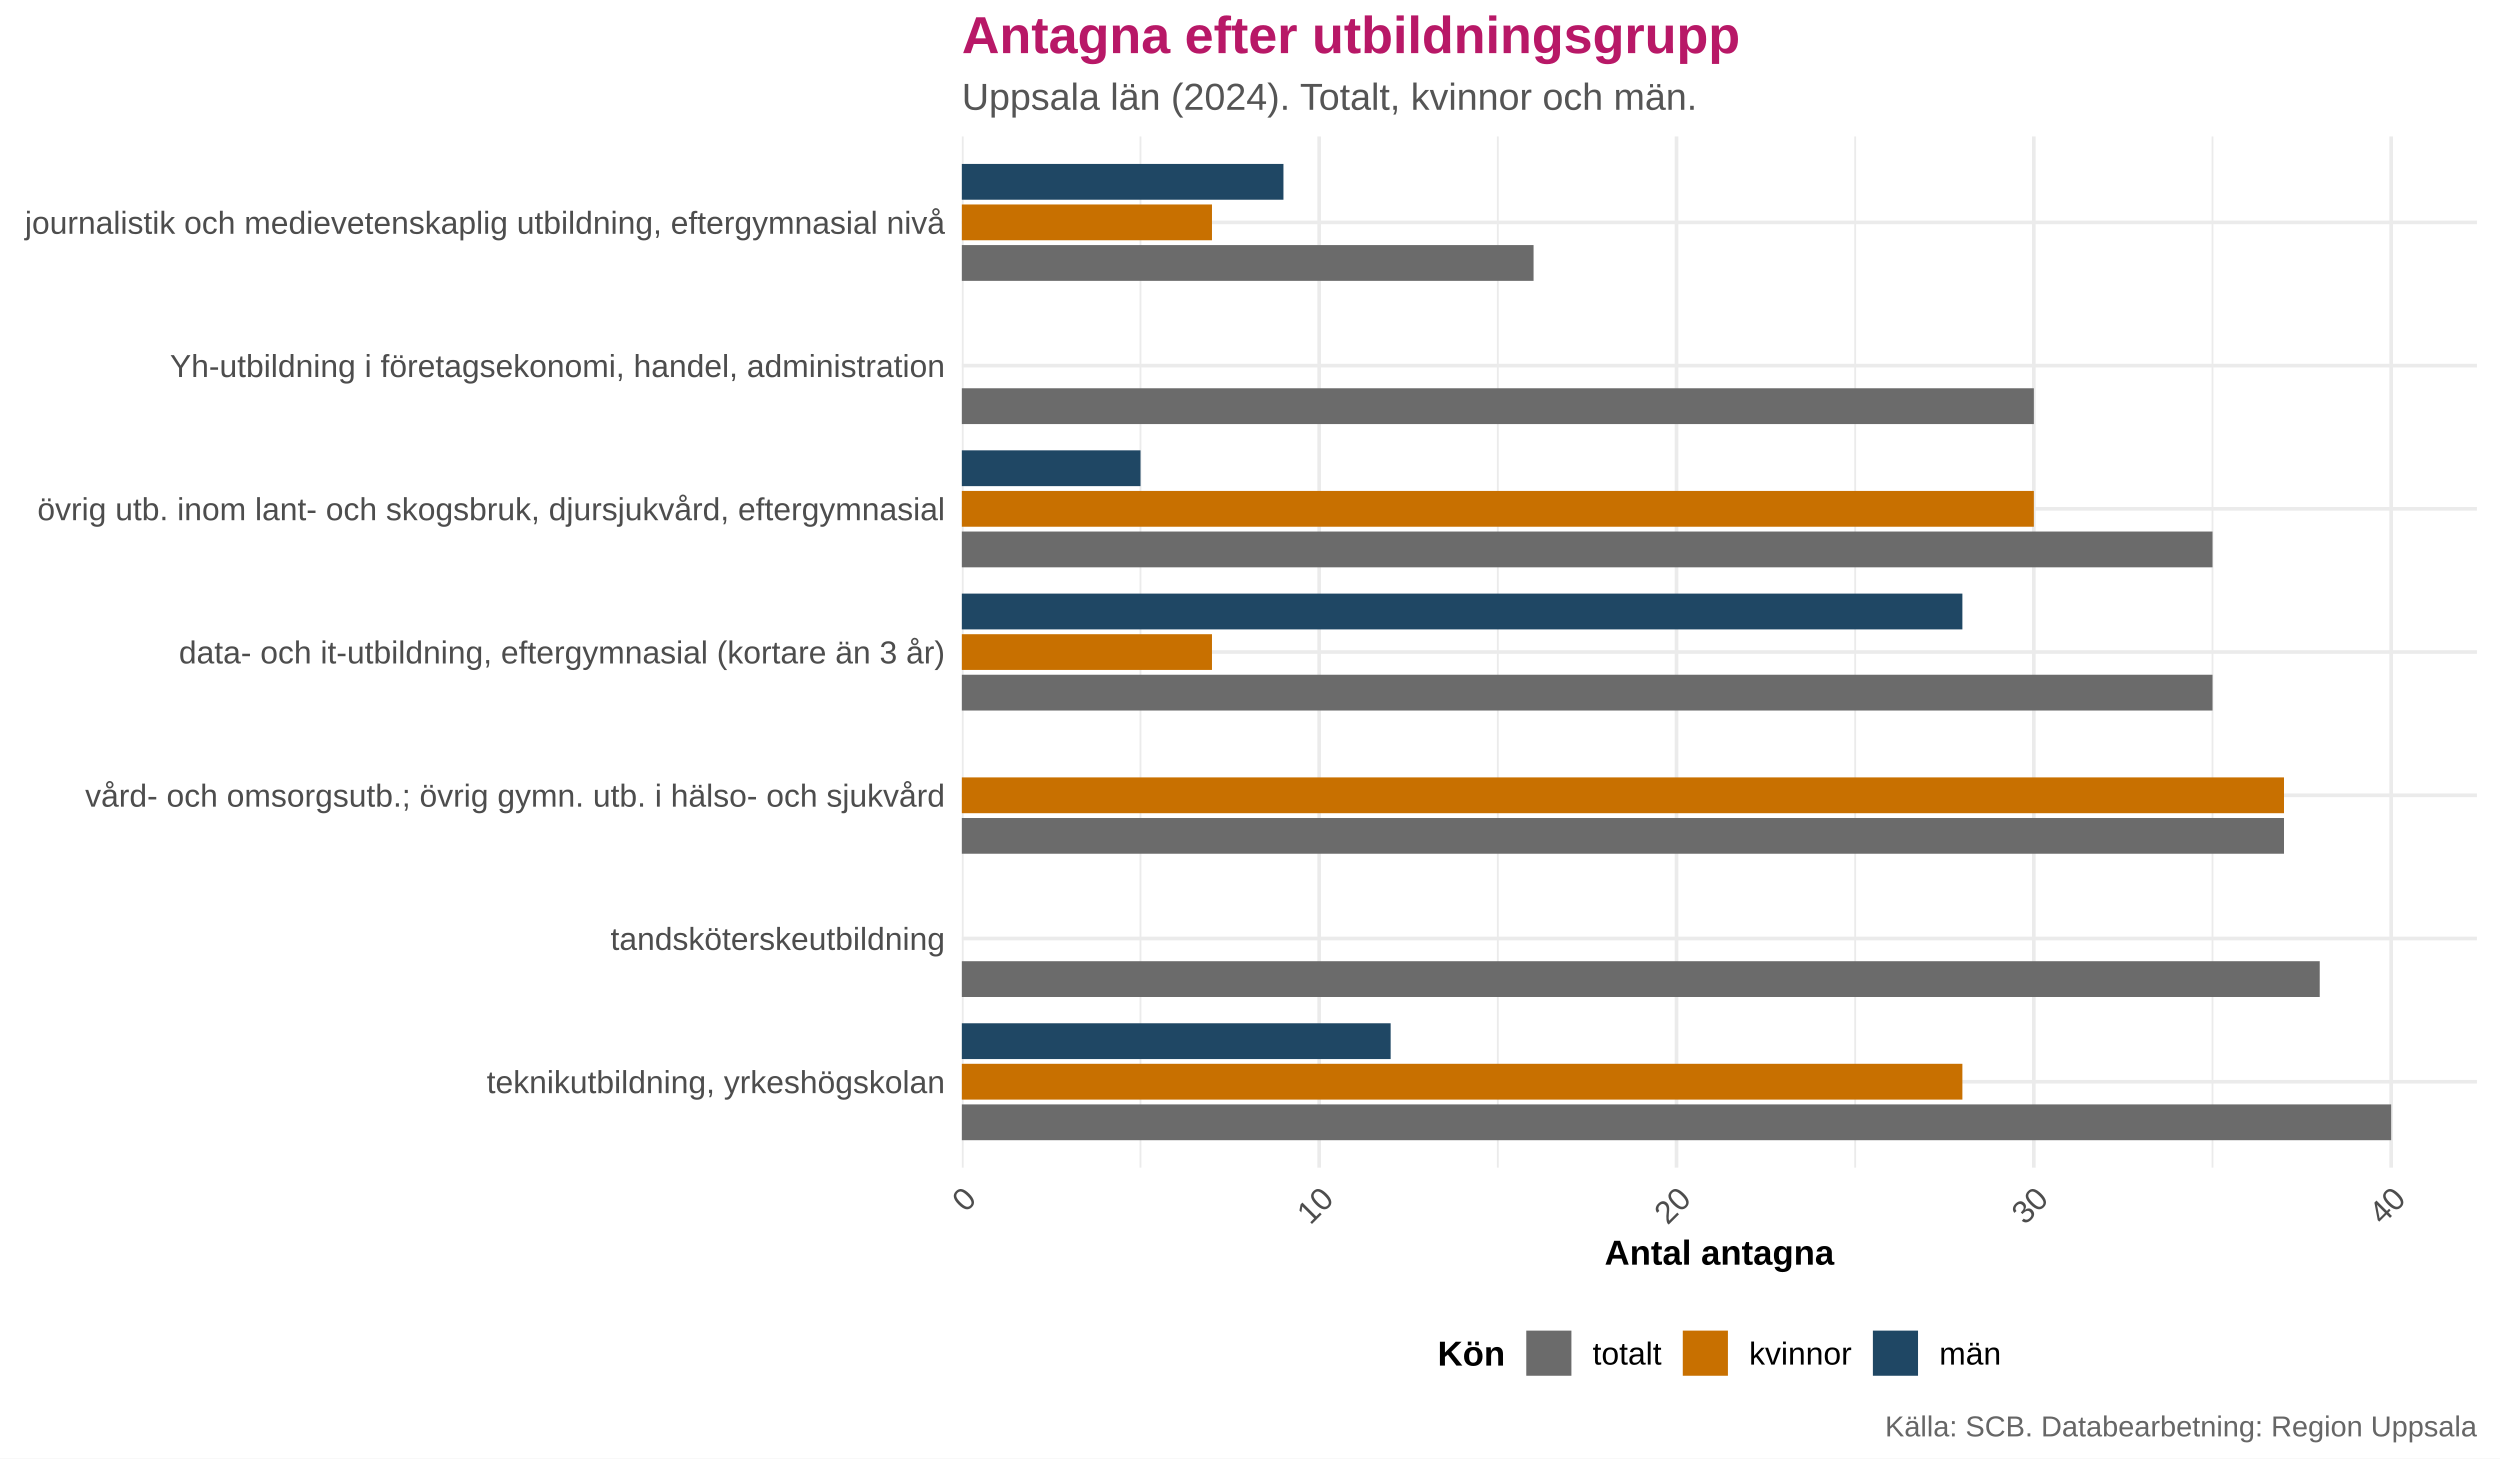
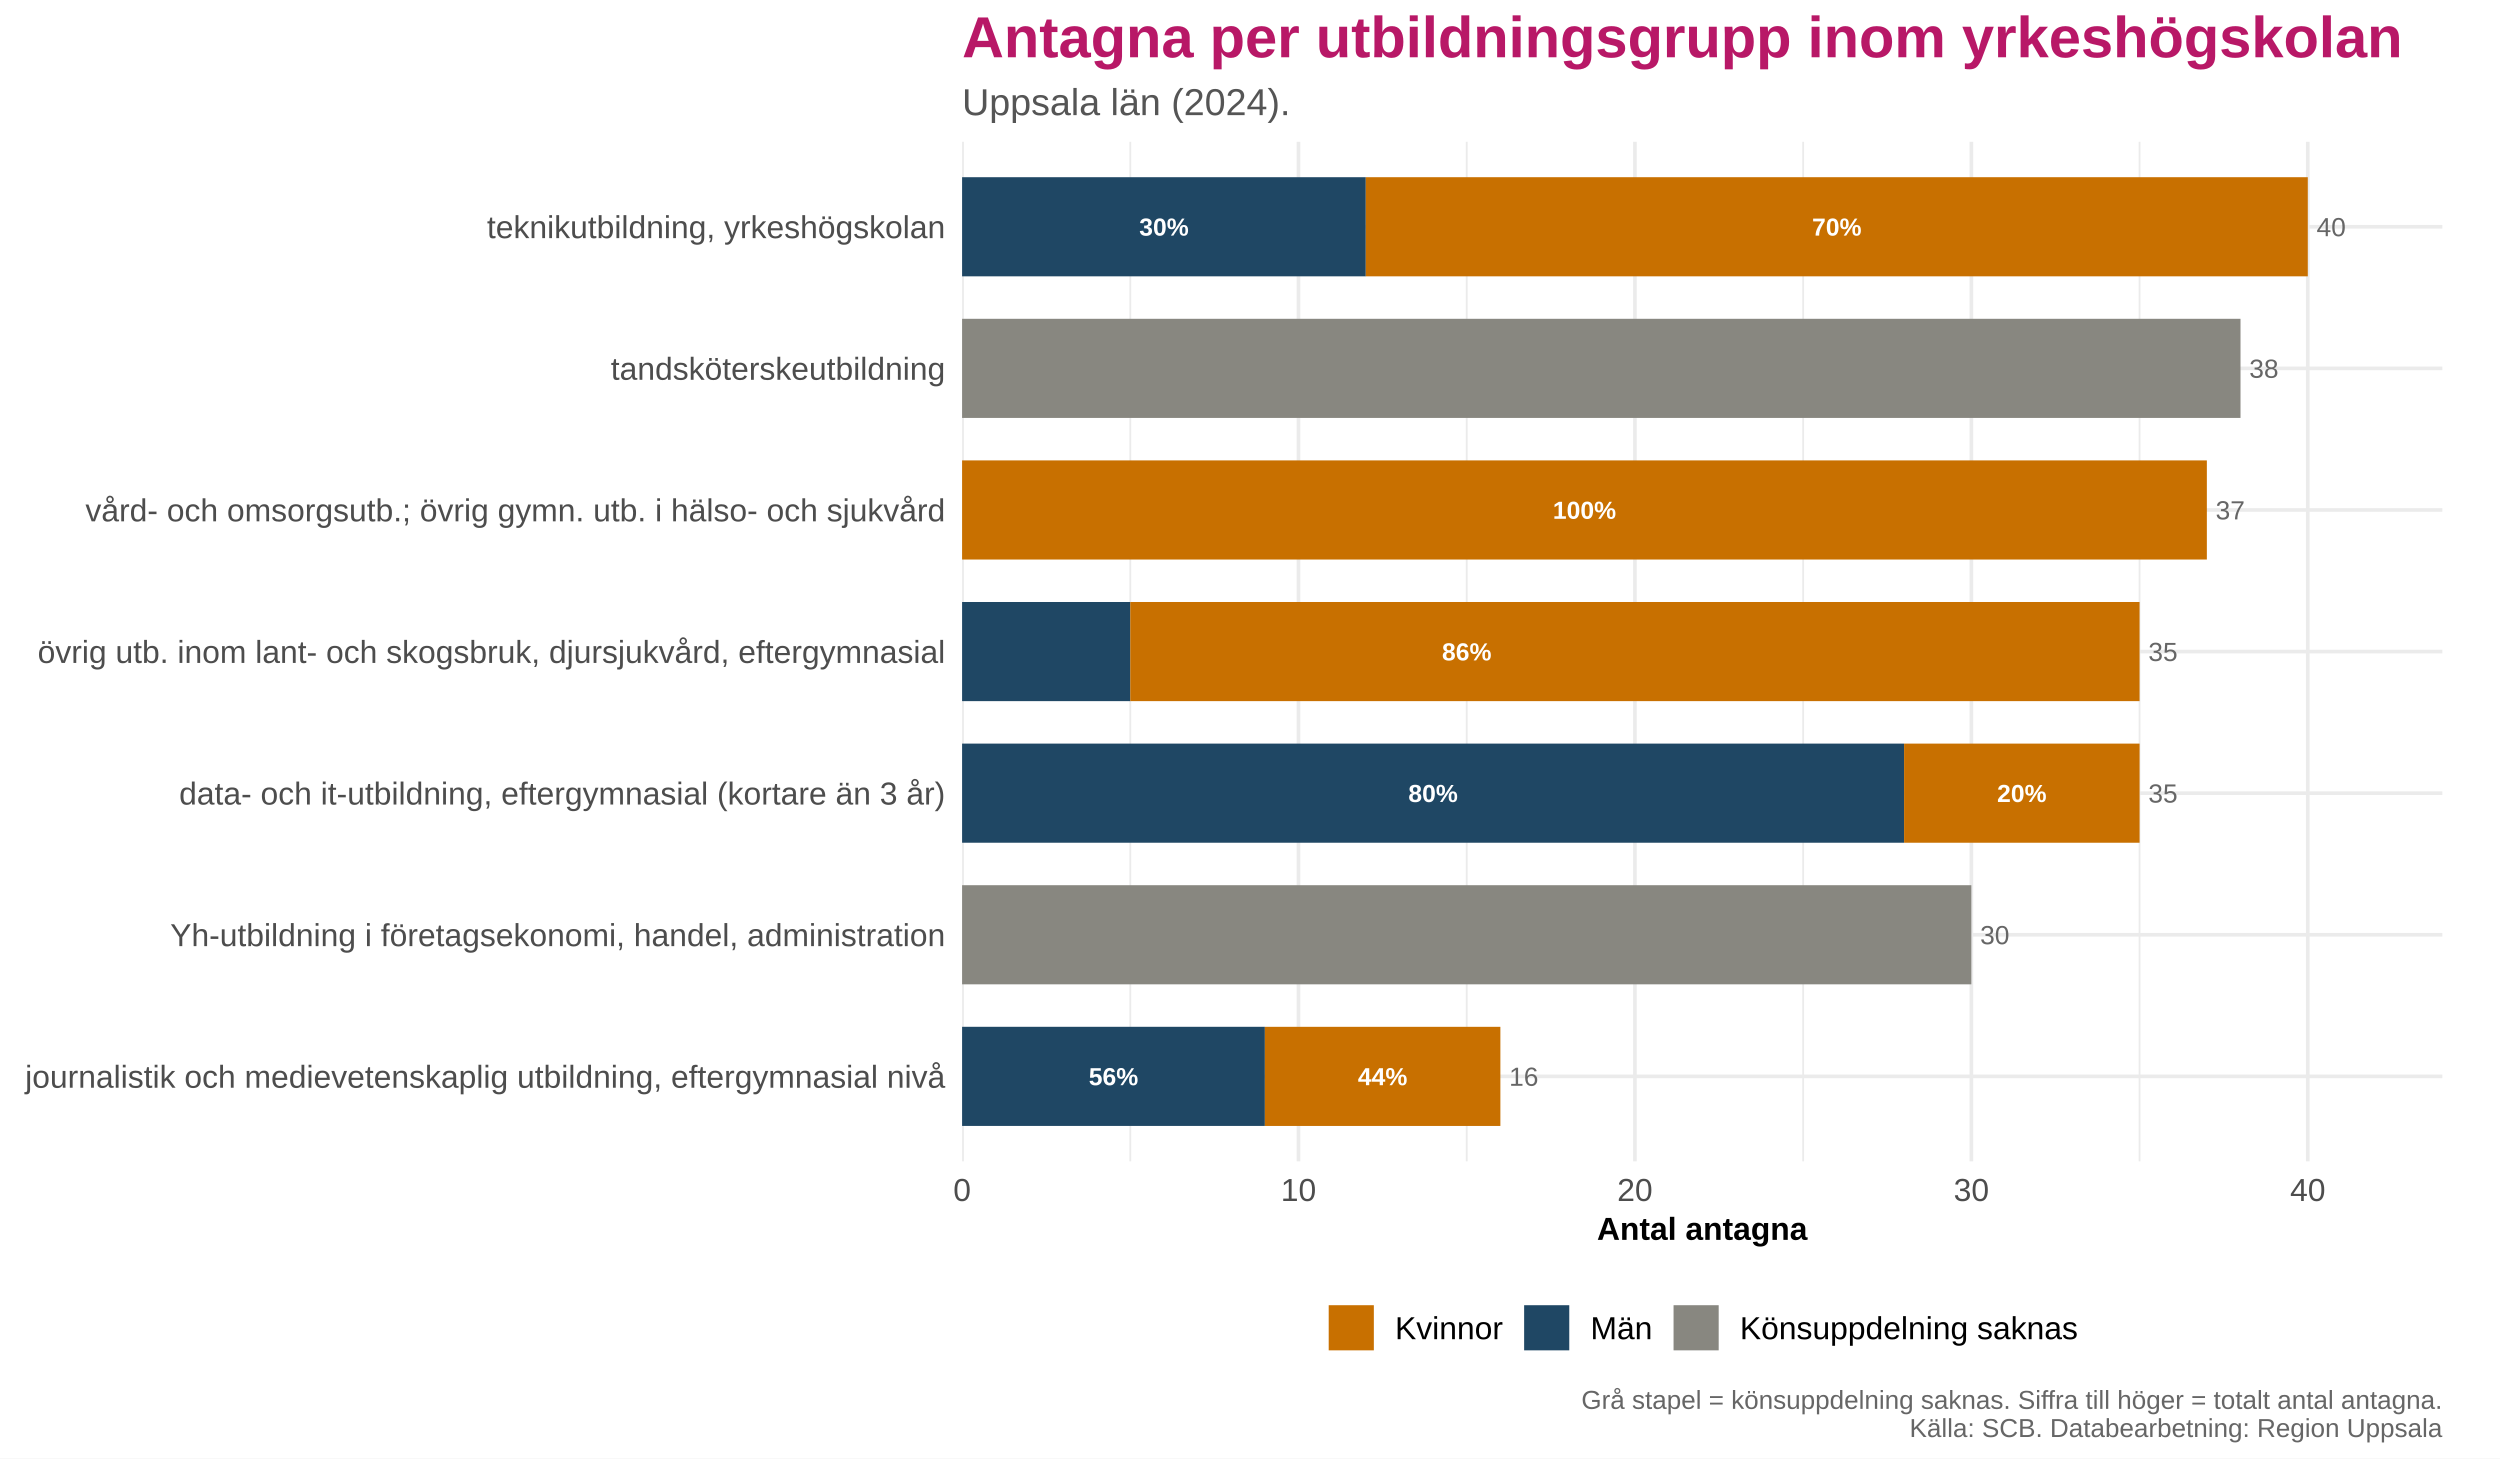
- <svg xmlns="http://www.w3.org/2000/svg" class="svglite" width="864.00pt" height="504.00pt" viewBox="0 0 864.00 504.00">
-   <defs>
-     <style type="text/css">
+ <svg xmlns="http://www.w3.org/2000/svg" width="864.00pt" height="504.00pt" viewBox="0 0 864.00 504.00">
+   <g class="svglite">
+     <defs>
+       <style type="text/css">
    .svglite line, .svglite polyline, .svglite polygon, .svglite path, .svglite rect, .svglite circle {
      fill: none;
      stroke: #000000;
      stroke-linecap: round;
      stroke-linejoin: round;
      stroke-miterlimit: 10.00;
    }
    .svglite text {
      white-space: pre;
    }
+     .svglite g.glyphgroup path {
+       fill: inherit;
+       stroke: none;
+     }
  </style>
-   </defs>
-   <rect width="100%" height="100%" style="stroke: none; fill: #FFFFFF;" />
-   <defs>
-     <clipPath id="cpMC4wMHw4NjQuMDB8MC4wMHw1MDQuMDA=">
-       <rect x="0.00" y="0.00" width="864.00" height="504.00" />
-     </clipPath>
-   </defs>
-   <g clip-path="url(#cpMC4wMHw4NjQuMDB8MC4wMHw1MDQuMDA=)">
-     <rect x="0.00" y="0.00" width="864.00" height="504.00" style="stroke-width: 1.26; stroke: none; fill: #FFFFFF;" />
-   </g>
-   <defs>
-     <clipPath id="cpMzMyLjQxfDg1Ni4wM3w0Ny4xNnw0MDMuNTU=">
-       <rect x="332.41" y="47.16" width="523.62" height="356.39" />
-     </clipPath>
-   </defs>
-   <g clip-path="url(#cpMzMyLjQxfDg1Ni4wM3w0Ny4xNnw0MDMuNTU=)">
-     <polyline points="394.15,403.55 394.15,47.16 " style="stroke-width: 0.63; stroke: #EBEBEB; stroke-linecap: butt;" />
-     <polyline points="517.65,403.55 517.65,47.16 " style="stroke-width: 0.63; stroke: #EBEBEB; stroke-linecap: butt;" />
-     <polyline points="641.15,403.55 641.15,47.16 " style="stroke-width: 0.63; stroke: #EBEBEB; stroke-linecap: butt;" />
-     <polyline points="764.64,403.55 764.64,47.16 " style="stroke-width: 0.63; stroke: #EBEBEB; stroke-linecap: butt;" />
-     <polyline points="332.41,373.85 856.03,373.85 " style="stroke-width: 1.26; stroke: #EBEBEB; stroke-linecap: butt;" />
-     <polyline points="332.41,324.35 856.03,324.35 " style="stroke-width: 1.26; stroke: #EBEBEB; stroke-linecap: butt;" />
-     <polyline points="332.41,274.85 856.03,274.85 " style="stroke-width: 1.26; stroke: #EBEBEB; stroke-linecap: butt;" />
-     <polyline points="332.41,225.35 856.03,225.35 " style="stroke-width: 1.26; stroke: #EBEBEB; stroke-linecap: butt;" />
-     <polyline points="332.41,175.86 856.03,175.86 " style="stroke-width: 1.26; stroke: #EBEBEB; stroke-linecap: butt;" />
-     <polyline points="332.41,126.36 856.03,126.36 " style="stroke-width: 1.26; stroke: #EBEBEB; stroke-linecap: butt;" />
-     <polyline points="332.41,76.86 856.03,76.86 " style="stroke-width: 1.26; stroke: #EBEBEB; stroke-linecap: butt;" />
-     <polyline points="332.41,403.55 332.41,47.16 " style="stroke-width: 1.26; stroke: #EBEBEB; stroke-linecap: butt;" />
-     <polyline points="455.90,403.55 455.90,47.16 " style="stroke-width: 1.26; stroke: #EBEBEB; stroke-linecap: butt;" />
-     <polyline points="579.40,403.55 579.40,47.16 " style="stroke-width: 1.26; stroke: #EBEBEB; stroke-linecap: butt;" />
-     <polyline points="702.89,403.55 702.89,47.16 " style="stroke-width: 1.26; stroke: #EBEBEB; stroke-linecap: butt;" />
-     <polyline points="826.39,403.55 826.39,47.16 " style="stroke-width: 1.26; stroke: #EBEBEB; stroke-linecap: butt;" />
-     <rect x="332.41" y="56.65" width="111.15" height="12.37" style="stroke-width: 1.26; stroke: none; stroke-linecap: butt; stroke-linejoin: miter; fill: #1F4764;" />
-     <rect x="332.41" y="70.67" width="86.45" height="12.37" style="stroke-width: 1.26; stroke: none; stroke-linecap: butt; stroke-linejoin: miter; fill: #C87000;" />
-     <rect x="332.41" y="84.70" width="197.59" height="12.37" style="stroke-width: 1.26; stroke: none; stroke-linecap: butt; stroke-linejoin: miter; fill: #6B6B6B;" />
-     <rect x="332.41" y="134.19" width="370.49" height="12.37" style="stroke-width: 1.26; stroke: none; stroke-linecap: butt; stroke-linejoin: miter; fill: #6B6B6B;" />
-     <rect x="332.41" y="205.14" width="345.79" height="12.37" style="stroke-width: 1.26; stroke: none; stroke-linecap: butt; stroke-linejoin: miter; fill: #1F4764;" />
-     <rect x="332.41" y="219.17" width="86.45" height="12.37" style="stroke-width: 1.26; stroke: none; stroke-linecap: butt; stroke-linejoin: miter; fill: #C87000;" />
-     <rect x="332.41" y="233.19" width="432.24" height="12.37" style="stroke-width: 1.26; stroke: none; stroke-linecap: butt; stroke-linejoin: miter; fill: #6B6B6B;" />
-     <rect x="332.41" y="353.64" width="148.20" height="12.37" style="stroke-width: 1.26; stroke: none; stroke-linecap: butt; stroke-linejoin: miter; fill: #1F4764;" />
-     <rect x="332.41" y="367.66" width="345.79" height="12.37" style="stroke-width: 1.26; stroke: none; stroke-linecap: butt; stroke-linejoin: miter; fill: #C87000;" />
-     <rect x="332.41" y="381.69" width="493.98" height="12.37" style="stroke-width: 1.26; stroke: none; stroke-linecap: butt; stroke-linejoin: miter; fill: #6B6B6B;" />
-     <rect x="332.41" y="155.64" width="61.75" height="12.37" style="stroke-width: 1.26; stroke: none; stroke-linecap: butt; stroke-linejoin: miter; fill: #1F4764;" />
-     <rect x="332.41" y="169.67" width="370.49" height="12.37" style="stroke-width: 1.26; stroke: none; stroke-linecap: butt; stroke-linejoin: miter; fill: #C87000;" />
-     <rect x="332.41" y="183.69" width="432.24" height="12.37" style="stroke-width: 1.26; stroke: none; stroke-linecap: butt; stroke-linejoin: miter; fill: #6B6B6B;" />
-     <rect x="332.41" y="254.64" width="0.00" height="12.37" style="stroke-width: 1.26; stroke: none; stroke-linecap: butt; stroke-linejoin: miter; fill: #1F4764;" />
-     <rect x="332.41" y="268.67" width="456.94" height="12.37" style="stroke-width: 1.26; stroke: none; stroke-linecap: butt; stroke-linejoin: miter; fill: #C87000;" />
-     <rect x="332.41" y="282.69" width="456.94" height="12.37" style="stroke-width: 1.26; stroke: none; stroke-linecap: butt; stroke-linejoin: miter; fill: #6B6B6B;" />
-     <rect x="332.41" y="332.19" width="469.29" height="12.37" style="stroke-width: 1.26; stroke: none; stroke-linecap: butt; stroke-linejoin: miter; fill: #6B6B6B;" />
-   </g>
-   <g clip-path="url(#cpMC4wMHw4NjQuMDB8MC4wMHw1MDQuMDA=)">
-     <text x="326.58" y="377.79" text-anchor="end" style="font-size: 11.00px;fill: #4D4D4D; font-family: &quot;Arial&quot;;" textLength="158.41px" lengthAdjust="spacingAndGlyphs">teknikutbildning, yrkeshögskolan</text>
-     <text x="326.58" y="328.29" text-anchor="end" style="font-size: 11.00px;fill: #4D4D4D; font-family: &quot;Arial&quot;;" textLength="118.67px" lengthAdjust="spacingAndGlyphs">tandsköterskeutbildning </text>
-     <text x="326.58" y="278.79" text-anchor="end" style="font-size: 11.00px;fill: #4D4D4D; font-family: &quot;Arial&quot;;" textLength="297.25px" lengthAdjust="spacingAndGlyphs">vård- och omsorgsutb.; övrig gymn. utb. i hälso- och sjukvård</text>
-     <text x="326.58" y="229.29" text-anchor="end" style="font-size: 11.00px;fill: #4D4D4D; font-family: &quot;Arial&quot;;" textLength="264.85px" lengthAdjust="spacingAndGlyphs">data- och it-utbildning, eftergymnasial (kortare än 3 år)</text>
-     <text x="326.58" y="179.79" text-anchor="end" style="font-size: 11.00px;fill: #4D4D4D; font-family: &quot;Arial&quot;;" textLength="313.75px" lengthAdjust="spacingAndGlyphs">övrig utb. inom lant- och skogsbruk, djursjukvård, eftergymnasial</text>
-     <text x="326.58" y="130.30" text-anchor="end" style="font-size: 11.00px;fill: #4D4D4D; font-family: &quot;Arial&quot;;" textLength="267.91px" lengthAdjust="spacingAndGlyphs">Yh-utbildning i företagsekonomi, handel, administration</text>
-     <text x="326.58" y="80.80" text-anchor="end" style="font-size: 11.00px;fill: #4D4D4D; font-family: &quot;Arial&quot;;" textLength="321.10px" lengthAdjust="spacingAndGlyphs">journalistik och medievetenskaplig utbildning, eftergymnasial nivå </text>
-     <text transform="translate(337.98,414.95) rotate(-45)" text-anchor="end" style="font-size: 11.00px;fill: #4D4D4D; font-family: &quot;Arial&quot;;" textLength="6.12px" lengthAdjust="spacingAndGlyphs">0</text>
-     <text transform="translate(461.47,414.95) rotate(-45)" text-anchor="end" style="font-size: 11.00px;fill: #4D4D4D; font-family: &quot;Arial&quot;;" textLength="12.24px" lengthAdjust="spacingAndGlyphs">10</text>
-     <text transform="translate(584.97,414.95) rotate(-45)" text-anchor="end" style="font-size: 11.00px;fill: #4D4D4D; font-family: &quot;Arial&quot;;" textLength="12.24px" lengthAdjust="spacingAndGlyphs">20</text>
-     <text transform="translate(708.46,414.95) rotate(-45)" text-anchor="end" style="font-size: 11.00px;fill: #4D4D4D; font-family: &quot;Arial&quot;;" textLength="12.24px" lengthAdjust="spacingAndGlyphs">30</text>
-     <text transform="translate(831.96,414.95) rotate(-45)" text-anchor="end" style="font-size: 11.00px;fill: #4D4D4D; font-family: &quot;Arial&quot;;" textLength="12.24px" lengthAdjust="spacingAndGlyphs">40</text>
-     <text x="594.22" y="437.08" text-anchor="middle" style="font-size: 12.00px; font-weight: bold; font-family: &quot;Arial&quot;;" textLength="79.34px" lengthAdjust="spacingAndGlyphs">Antal antagna</text>
-     <text x="496.84" y="471.96" style="font-size: 12.00px; font-weight: bold; font-family: &quot;Arial&quot;;" textLength="23.33px" lengthAdjust="spacingAndGlyphs">Kön</text>
-     <rect x="527.48" y="459.86" width="15.60" height="15.60" style="stroke-width: 1.26; stroke: none; stroke-linecap: butt; stroke-linejoin: miter; fill: #6B6B6B;" />
-     <rect x="581.57" y="459.86" width="15.60" height="15.60" style="stroke-width: 1.26; stroke: none; stroke-linecap: butt; stroke-linejoin: miter; fill: #C87000;" />
-     <rect x="647.27" y="459.86" width="15.60" height="15.60" style="stroke-width: 1.26; stroke: none; stroke-linecap: butt; stroke-linejoin: miter; fill: #1F4764;" />
-     <text x="550.40" y="471.60" style="font-size: 11.00px; font-family: &quot;Arial&quot;;" textLength="23.86px" lengthAdjust="spacingAndGlyphs">totalt</text>
-     <text x="604.49" y="471.60" style="font-size: 11.00px; font-family: &quot;Arial&quot;;" textLength="35.47px" lengthAdjust="spacingAndGlyphs">kvinnor</text>
-     <text x="670.19" y="471.60" style="font-size: 11.00px; font-family: &quot;Arial&quot;;" textLength="21.41px" lengthAdjust="spacingAndGlyphs">män</text>
-     <text x="332.41" y="37.95" style="font-size: 13.00px;fill: #555555; font-family: &quot;Arial&quot;;" textLength="254.12px" lengthAdjust="spacingAndGlyphs">Uppsala län (2024). Totalt, kvinnor och män.</text>
-     <text x="332.41" y="18.37" style="font-size: 18.00px; font-weight: bold;fill: #B81867; font-family: &quot;Arial&quot;;" textLength="268.98px" lengthAdjust="spacingAndGlyphs">Antagna efter utbildningsgrupp</text>
-     <text x="856.03" y="496.42" text-anchor="end" style="font-size: 10.00px;fill: #666666; font-family: &quot;Arial&quot;;" textLength="204.67px" lengthAdjust="spacingAndGlyphs">Källa: SCB. Databearbetning: Region Uppsala</text>
+     </defs>
+     <rect width="100%" height="100%" style="stroke: none; fill: #FFFFFF;" />
+     <defs>
+       <clipPath id="cpMC4wMHw4NjQuMDB8MC4wMHw1MDQuMDA=">
+         <rect x="0.00" y="0.00" width="864.00" height="504.00" />
+       </clipPath>
+     </defs>
+     <g clip-path="url(#cpMC4wMHw4NjQuMDB8MC4wMHw1MDQuMDA=)">
+       <rect x="0" y="0.00" width="864.00" height="504.00" style="stroke-width: 1.26; stroke: none; fill: #FFFFFF;" />
+     </g>
+     <defs>
+       <clipPath id="cpMzMyLjUwfDg0NC4wN3w0OS4wMXw0MDEuMzY=">
+         <rect x="332.50" y="49.01" width="511.58" height="352.35" />
+       </clipPath>
+     </defs>
+     <g clip-path="url(#cpMzMyLjUwfDg0NC4wN3w0OS4wMXw0MDEuMzY=)">
+       <polyline points="390.63,401.36 390.63,49.01 " style="stroke-width: 0.63; stroke: #EBEBEB; stroke-linecap: butt;" />
+       <polyline points="506.90,401.36 506.90,49.01 " style="stroke-width: 0.63; stroke: #EBEBEB; stroke-linecap: butt;" />
+       <polyline points="623.17,401.36 623.17,49.01 " style="stroke-width: 0.63; stroke: #EBEBEB; stroke-linecap: butt;" />
+       <polyline points="739.43,401.36 739.43,49.01 " style="stroke-width: 0.63; stroke: #EBEBEB; stroke-linecap: butt;" />
+       <polyline points="332.50,371.99 844.07,371.99 " style="stroke-width: 1.26; stroke: #EBEBEB; stroke-linecap: butt;" />
+       <polyline points="332.50,323.06 844.07,323.06 " style="stroke-width: 1.26; stroke: #EBEBEB; stroke-linecap: butt;" />
+       <polyline points="332.50,274.12 844.07,274.12 " style="stroke-width: 1.26; stroke: #EBEBEB; stroke-linecap: butt;" />
+       <polyline points="332.50,225.18 844.07,225.18 " style="stroke-width: 1.26; stroke: #EBEBEB; stroke-linecap: butt;" />
+       <polyline points="332.50,176.25 844.07,176.25 " style="stroke-width: 1.26; stroke: #EBEBEB; stroke-linecap: butt;" />
+       <polyline points="332.50,127.31 844.07,127.31 " style="stroke-width: 1.26; stroke: #EBEBEB; stroke-linecap: butt;" />
+       <polyline points="332.50,78.37 844.07,78.37 " style="stroke-width: 1.26; stroke: #EBEBEB; stroke-linecap: butt;" />
+       <polyline points="332.50,401.36 332.50,49.01 " style="stroke-width: 1.26; stroke: #EBEBEB; stroke-linecap: butt;" />
+       <polyline points="448.76,401.36 448.76,49.01 " style="stroke-width: 1.26; stroke: #EBEBEB; stroke-linecap: butt;" />
+       <polyline points="565.03,401.36 565.03,49.01 " style="stroke-width: 1.26; stroke: #EBEBEB; stroke-linecap: butt;" />
+       <polyline points="681.30,401.36 681.30,49.01 " style="stroke-width: 1.26; stroke: #EBEBEB; stroke-linecap: butt;" />
+       <polyline points="797.57,401.36 797.57,49.01 " style="stroke-width: 1.26; stroke: #EBEBEB; stroke-linecap: butt;" />
+       <rect x="332.50" y="305.93" width="348.80" height="34.26" style="stroke-width: 1.26; stroke: none; stroke-linecap: butt; stroke-linejoin: miter; fill: #888780;" />
+       <rect x="332.50" y="110.18" width="441.82" height="34.26" style="stroke-width: 1.26; stroke: none; stroke-linecap: butt; stroke-linejoin: miter; fill: #888780;" />
+       <rect x="332.50" y="354.87" width="104.64" height="34.26" style="stroke-width: 1.26; stroke: none; stroke-linecap: butt; stroke-linejoin: miter; fill: #1F4764;" />
+       <rect x="437.14" y="354.87" width="81.39" height="34.26" style="stroke-width: 1.26; stroke: none; stroke-linecap: butt; stroke-linejoin: miter; fill: #C87000;" />
+       <rect x="332.50" y="256.99" width="325.55" height="34.26" style="stroke-width: 1.26; stroke: none; stroke-linecap: butt; stroke-linejoin: miter; fill: #1F4764;" />
+       <rect x="658.05" y="256.99" width="81.39" height="34.26" style="stroke-width: 1.26; stroke: none; stroke-linecap: butt; stroke-linejoin: miter; fill: #C87000;" />
+       <rect x="332.50" y="61.24" width="139.52" height="34.26" style="stroke-width: 1.26; stroke: none; stroke-linecap: butt; stroke-linejoin: miter; fill: #1F4764;" />
+       <rect x="472.02" y="61.24" width="325.55" height="34.26" style="stroke-width: 1.26; stroke: none; stroke-linecap: butt; stroke-linejoin: miter; fill: #C87000;" />
+       <rect x="332.50" y="208.05" width="58.13" height="34.26" style="stroke-width: 1.26; stroke: none; stroke-linecap: butt; stroke-linejoin: miter; fill: #1F4764;" />
+       <rect x="390.63" y="208.05" width="348.80" height="34.26" style="stroke-width: 1.26; stroke: none; stroke-linecap: butt; stroke-linejoin: miter; fill: #C87000;" />
+       <rect x="332.50" y="159.12" width="0.00" height="34.26" style="stroke-width: 1.26; stroke: none; stroke-linecap: butt; stroke-linejoin: miter; fill: #1F4764;" />
+       <rect x="332.50" y="159.12" width="430.19" height="34.26" style="stroke-width: 1.26; stroke: none; stroke-linecap: butt; stroke-linejoin: miter; fill: #C87000;" />
+       <text x="384.82" y="375.05" text-anchor="middle" style="font-size: 8.54px; font-weight: bold;fill: #FFFFFF; font-family: &quot;Arial&quot;;" textLength="17.08px" lengthAdjust="spacingAndGlyphs">56%</text>
+       <text x="477.83" y="375.05" text-anchor="middle" style="font-size: 8.54px; font-weight: bold;fill: #FFFFFF; font-family: &quot;Arial&quot;;" textLength="17.08px" lengthAdjust="spacingAndGlyphs">44%</text>
+       <text x="495.27" y="277.18" text-anchor="middle" style="font-size: 8.54px; font-weight: bold;fill: #FFFFFF; font-family: &quot;Arial&quot;;" textLength="17.08px" lengthAdjust="spacingAndGlyphs">80%</text>
+       <text x="698.74" y="277.18" text-anchor="middle" style="font-size: 8.54px; font-weight: bold;fill: #FFFFFF; font-family: &quot;Arial&quot;;" textLength="17.08px" lengthAdjust="spacingAndGlyphs">20%</text>
+       <text x="402.26" y="81.43" text-anchor="middle" style="font-size: 8.54px; font-weight: bold;fill: #FFFFFF; font-family: &quot;Arial&quot;;" textLength="17.08px" lengthAdjust="spacingAndGlyphs">30%</text>
+       <text x="634.79" y="81.43" text-anchor="middle" style="font-size: 8.54px; font-weight: bold;fill: #FFFFFF; font-family: &quot;Arial&quot;;" textLength="17.08px" lengthAdjust="spacingAndGlyphs">70%</text>
+       <text x="506.90" y="228.24" text-anchor="middle" style="font-size: 8.54px; font-weight: bold;fill: #FFFFFF; font-family: &quot;Arial&quot;;" textLength="17.08px" lengthAdjust="spacingAndGlyphs">86%</text>
+       <text x="547.59" y="179.30" text-anchor="middle" style="font-size: 8.54px; font-weight: bold;fill: #FFFFFF; font-family: &quot;Arial&quot;;" textLength="21.83px" lengthAdjust="spacingAndGlyphs">100%</text>
+       <text x="521.56" y="375.25" style="font-size: 9.10px;fill: #666666; font-family: &quot;Arial&quot;;" textLength="10.12px" lengthAdjust="spacingAndGlyphs">16</text>
+       <text x="684.34" y="326.31" style="font-size: 9.10px;fill: #666666; font-family: &quot;Arial&quot;;" textLength="10.12px" lengthAdjust="spacingAndGlyphs">30</text>
+       <text x="742.47" y="277.37" style="font-size: 9.10px;fill: #666666; font-family: &quot;Arial&quot;;" textLength="10.12px" lengthAdjust="spacingAndGlyphs">35</text>
+       <text x="742.47" y="228.44" style="font-size: 9.10px;fill: #666666; font-family: &quot;Arial&quot;;" textLength="10.12px" lengthAdjust="spacingAndGlyphs">35</text>
+       <text x="765.72" y="179.50" style="font-size: 9.10px;fill: #666666; font-family: &quot;Arial&quot;;" textLength="10.12px" lengthAdjust="spacingAndGlyphs">37</text>
+       <text x="777.35" y="130.56" style="font-size: 9.10px;fill: #666666; font-family: &quot;Arial&quot;;" textLength="10.12px" lengthAdjust="spacingAndGlyphs">38</text>
+       <text x="800.60" y="81.63" style="font-size: 9.10px;fill: #666666; font-family: &quot;Arial&quot;;" textLength="10.12px" lengthAdjust="spacingAndGlyphs">40</text>
+     </g>
+     <g clip-path="url(#cpMC4wMHw4NjQuMDB8MC4wMHw1MDQuMDA=)">
+       <text x="326.67" y="375.93" text-anchor="end" style="font-size: 11.00px;fill: #4D4D4D; font-family: &quot;Arial&quot;;" textLength="321.19px" lengthAdjust="spacingAndGlyphs">journalistik och medievetenskaplig utbildning, eftergymnasial nivå </text>
+       <text x="326.67" y="326.99" text-anchor="end" style="font-size: 11.00px;fill: #4D4D4D; font-family: &quot;Arial&quot;;" textLength="268.00px" lengthAdjust="spacingAndGlyphs">Yh-utbildning i företagsekonomi, handel, administration</text>
+       <text x="326.67" y="278.06" text-anchor="end" style="font-size: 11.00px;fill: #4D4D4D; font-family: &quot;Arial&quot;;" textLength="264.91px" lengthAdjust="spacingAndGlyphs">data- och it-utbildning, eftergymnasial (kortare än 3 år)</text>
+       <text x="326.67" y="229.12" text-anchor="end" style="font-size: 11.00px;fill: #4D4D4D; font-family: &quot;Arial&quot;;" textLength="313.81px" lengthAdjust="spacingAndGlyphs">övrig utb. inom lant- och skogsbruk, djursjukvård, eftergymnasial</text>
+       <text x="326.67" y="180.18" text-anchor="end" style="font-size: 11.00px;fill: #4D4D4D; font-family: &quot;Arial&quot;;" textLength="297.31px" lengthAdjust="spacingAndGlyphs">vård- och omsorgsutb.; övrig gymn. utb. i hälso- och sjukvård</text>
+       <text x="326.67" y="131.25" text-anchor="end" style="font-size: 11.00px;fill: #4D4D4D; font-family: &quot;Arial&quot;;" textLength="118.72px" lengthAdjust="spacingAndGlyphs">tandsköterskeutbildning </text>
+       <text x="326.67" y="82.31" text-anchor="end" style="font-size: 11.00px;fill: #4D4D4D; font-family: &quot;Arial&quot;;" textLength="158.47px" lengthAdjust="spacingAndGlyphs">teknikutbildning, yrkeshögskolan</text>
+       <text x="332.50" y="415.06" text-anchor="middle" style="font-size: 11.00px;fill: #4D4D4D; font-family: &quot;Arial&quot;;" textLength="6.12px" lengthAdjust="spacingAndGlyphs">0</text>
+       <text x="448.76" y="415.06" text-anchor="middle" style="font-size: 11.00px;fill: #4D4D4D; font-family: &quot;Arial&quot;;" textLength="12.25px" lengthAdjust="spacingAndGlyphs">10</text>
+       <text x="565.03" y="415.06" text-anchor="middle" style="font-size: 11.00px;fill: #4D4D4D; font-family: &quot;Arial&quot;;" textLength="12.25px" lengthAdjust="spacingAndGlyphs">20</text>
+       <text x="681.30" y="415.06" text-anchor="middle" style="font-size: 11.00px;fill: #4D4D4D; font-family: &quot;Arial&quot;;" textLength="12.25px" lengthAdjust="spacingAndGlyphs">30</text>
+       <text x="797.57" y="415.06" text-anchor="middle" style="font-size: 11.00px;fill: #4D4D4D; font-family: &quot;Arial&quot;;" textLength="12.25px" lengthAdjust="spacingAndGlyphs">40</text>
+       <text x="588.28" y="428.49" text-anchor="middle" style="font-size: 11.00px; font-weight: bold; font-family: &quot;Arial&quot;;" textLength="72.75px" lengthAdjust="spacingAndGlyphs">Antal antagna</text>
+       <rect x="459.20" y="451.08" width="15.60" height="15.60" style="stroke-width: 1.26; stroke: none; stroke-linecap: butt; stroke-linejoin: miter; fill: #C87000;" />
+       <rect x="526.74" y="451.08" width="15.60" height="15.60" style="stroke-width: 1.26; stroke: none; stroke-linecap: butt; stroke-linejoin: miter; fill: #1F4764;" />
+       <rect x="578.38" y="451.08" width="15.60" height="15.60" style="stroke-width: 1.26; stroke: none; stroke-linecap: butt; stroke-linejoin: miter; fill: #888780;" />
+       <text x="482.12" y="462.82" style="font-size: 11.00px; font-family: &quot;Arial&quot;;" textLength="37.31px" lengthAdjust="spacingAndGlyphs">Kvinnor</text>
+       <text x="549.66" y="462.82" style="font-size: 11.00px; font-family: &quot;Arial&quot;;" textLength="21.41px" lengthAdjust="spacingAndGlyphs">Män</text>
+       <text x="601.30" y="462.82" style="font-size: 11.00px; font-family: &quot;Arial&quot;;" textLength="116.91px" lengthAdjust="spacingAndGlyphs">Könsuppdelning saknas</text>
+       <text x="332.50" y="39.80" style="font-size: 13.00px;fill: #555555; font-family: &quot;Arial&quot;;" textLength="113.50px" lengthAdjust="spacingAndGlyphs">Uppsala län (2024).</text>
+       <text x="332.50" y="19.80" style="font-size: 20.00px; font-weight: bold;fill: #B81867; font-family: &quot;Arial&quot;;" textLength="497.91px" lengthAdjust="spacingAndGlyphs">Antagna per utbildningsgrupp inom yrkeshögskolan</text>
+       <text x="844.07" y="486.91" text-anchor="end" style="font-size: 9.00px;fill: #666666; font-family: &quot;Arial&quot;;" textLength="297.34px" lengthAdjust="spacingAndGlyphs">Grå stapel = könsuppdelning saknas. Siffra till höger = totalt antal antagna.</text>
+       <text x="844.07" y="496.63" text-anchor="end" style="font-size: 9.00px;fill: #666666; font-family: &quot;Arial&quot;;" textLength="184.00px" lengthAdjust="spacingAndGlyphs">Källa: SCB. Databearbetning: Region Uppsala</text>
+     </g>
  </g>
</svg>
